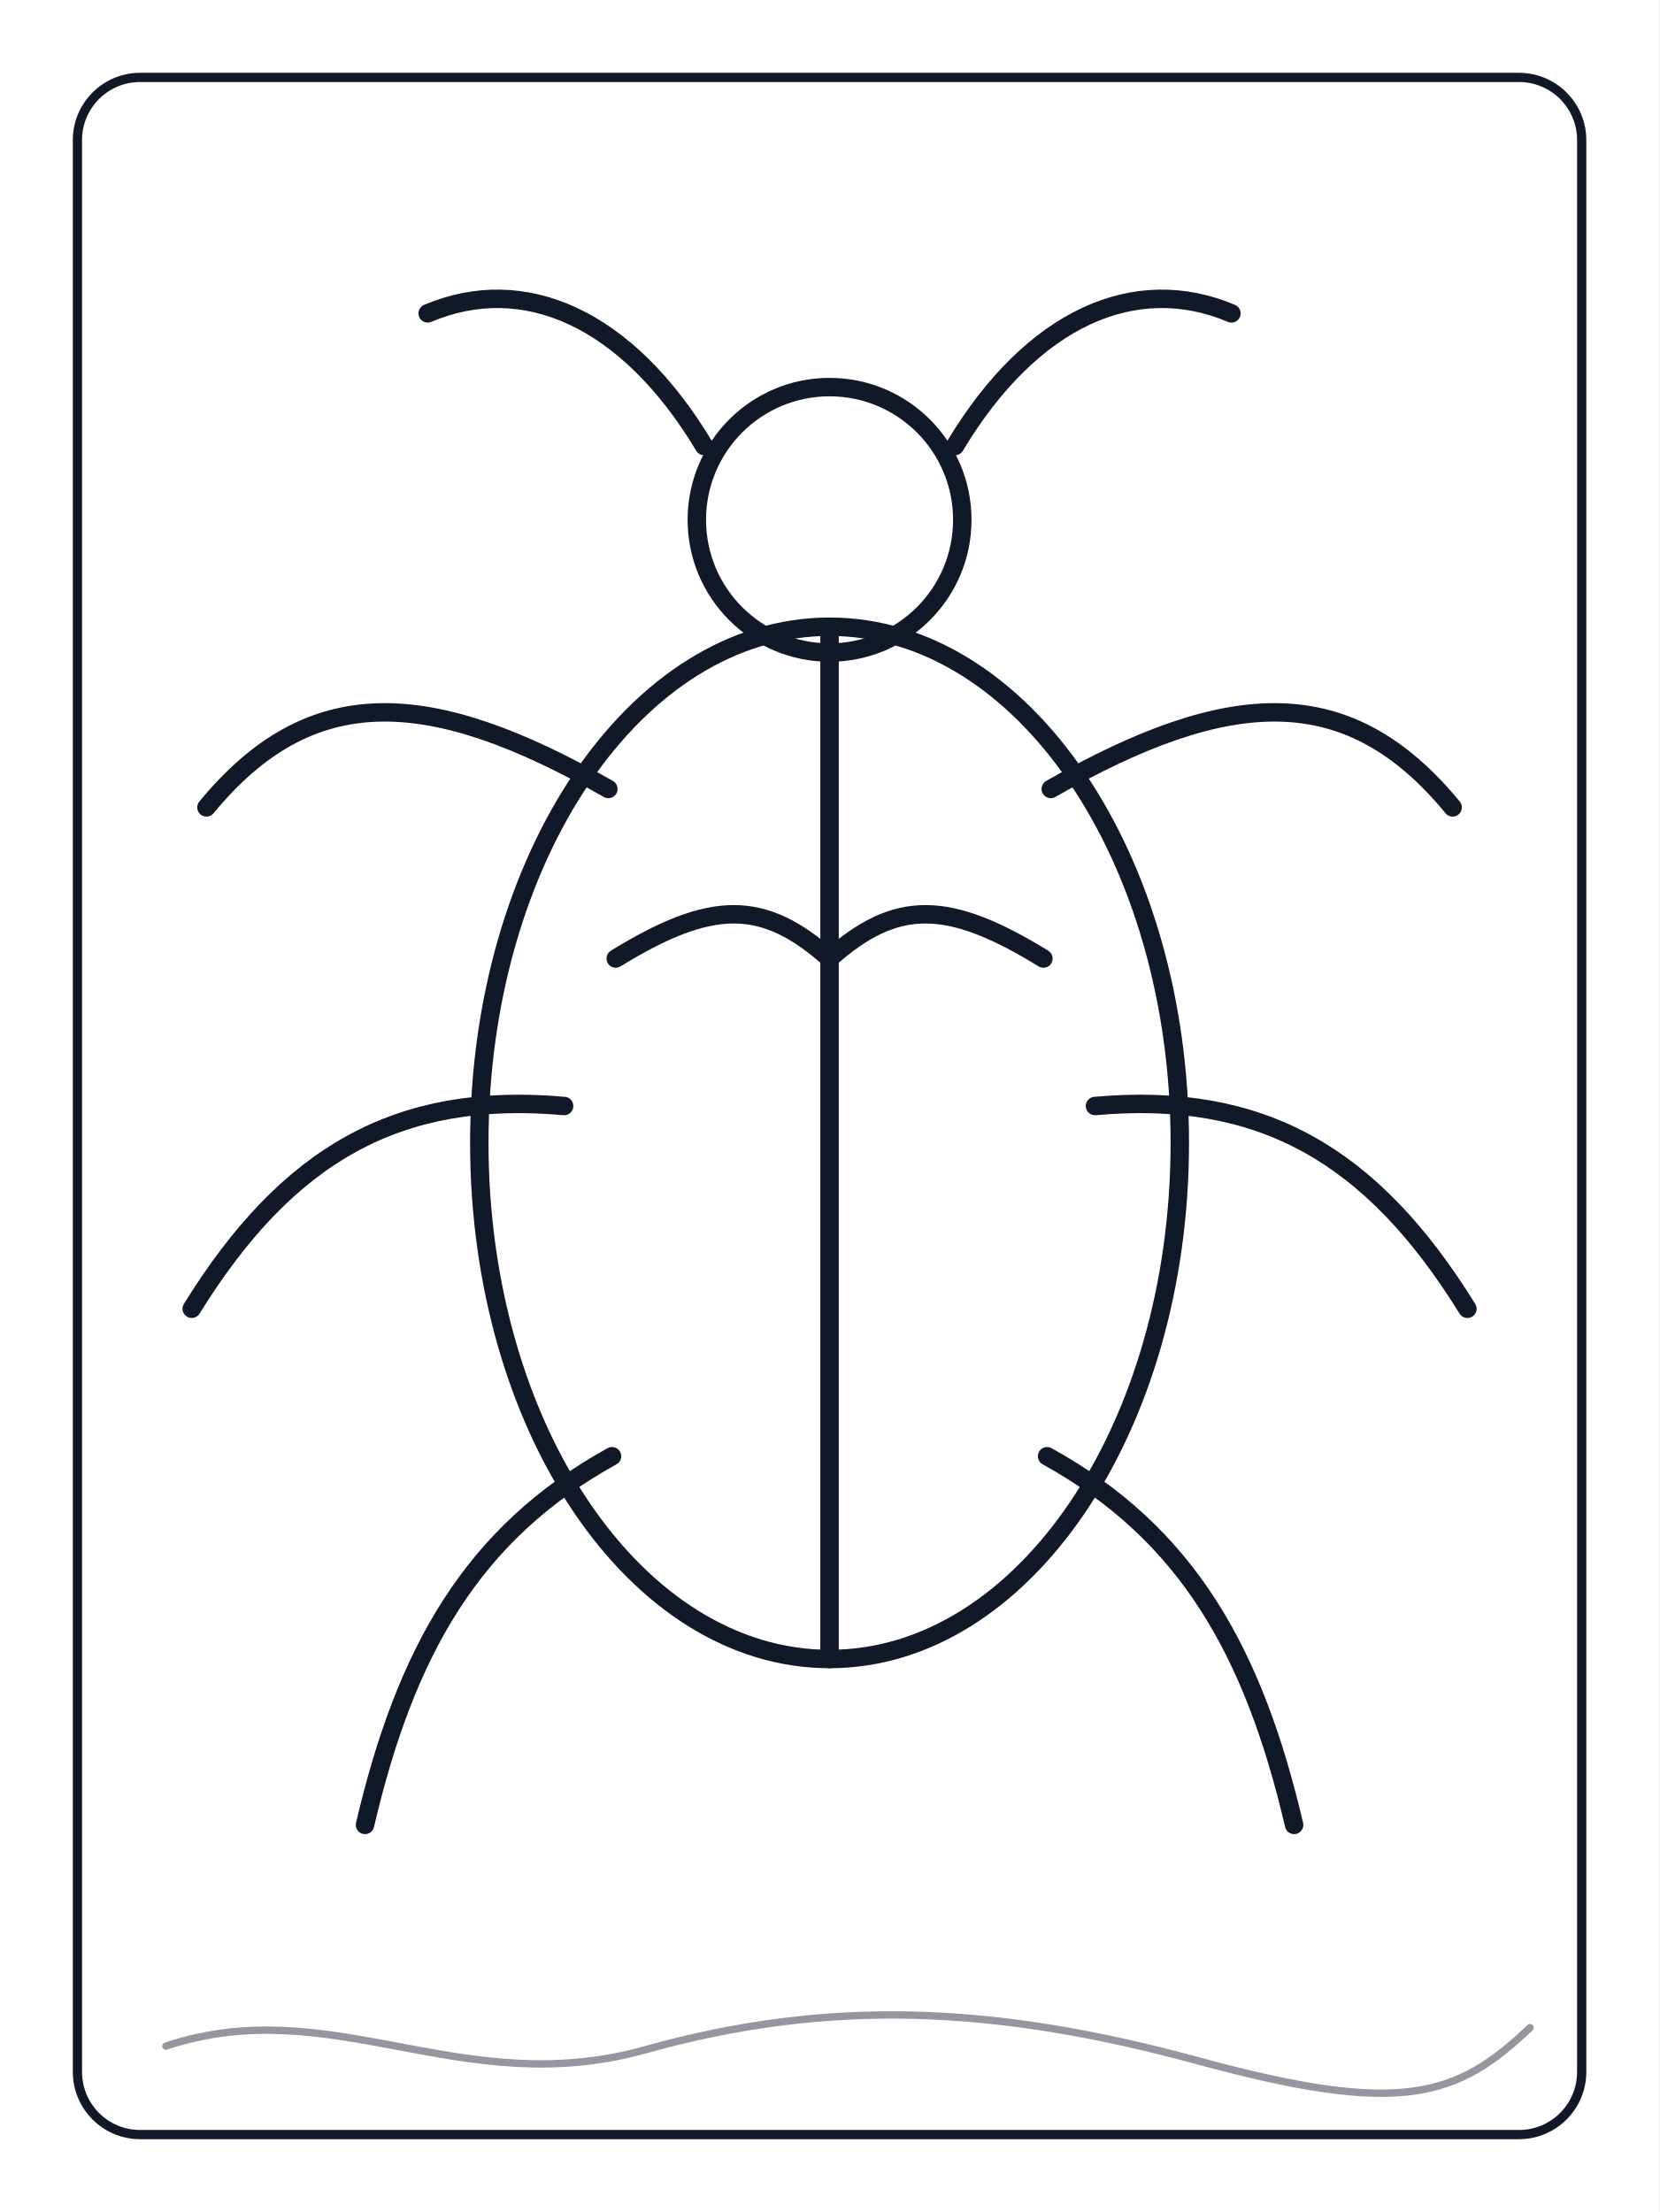
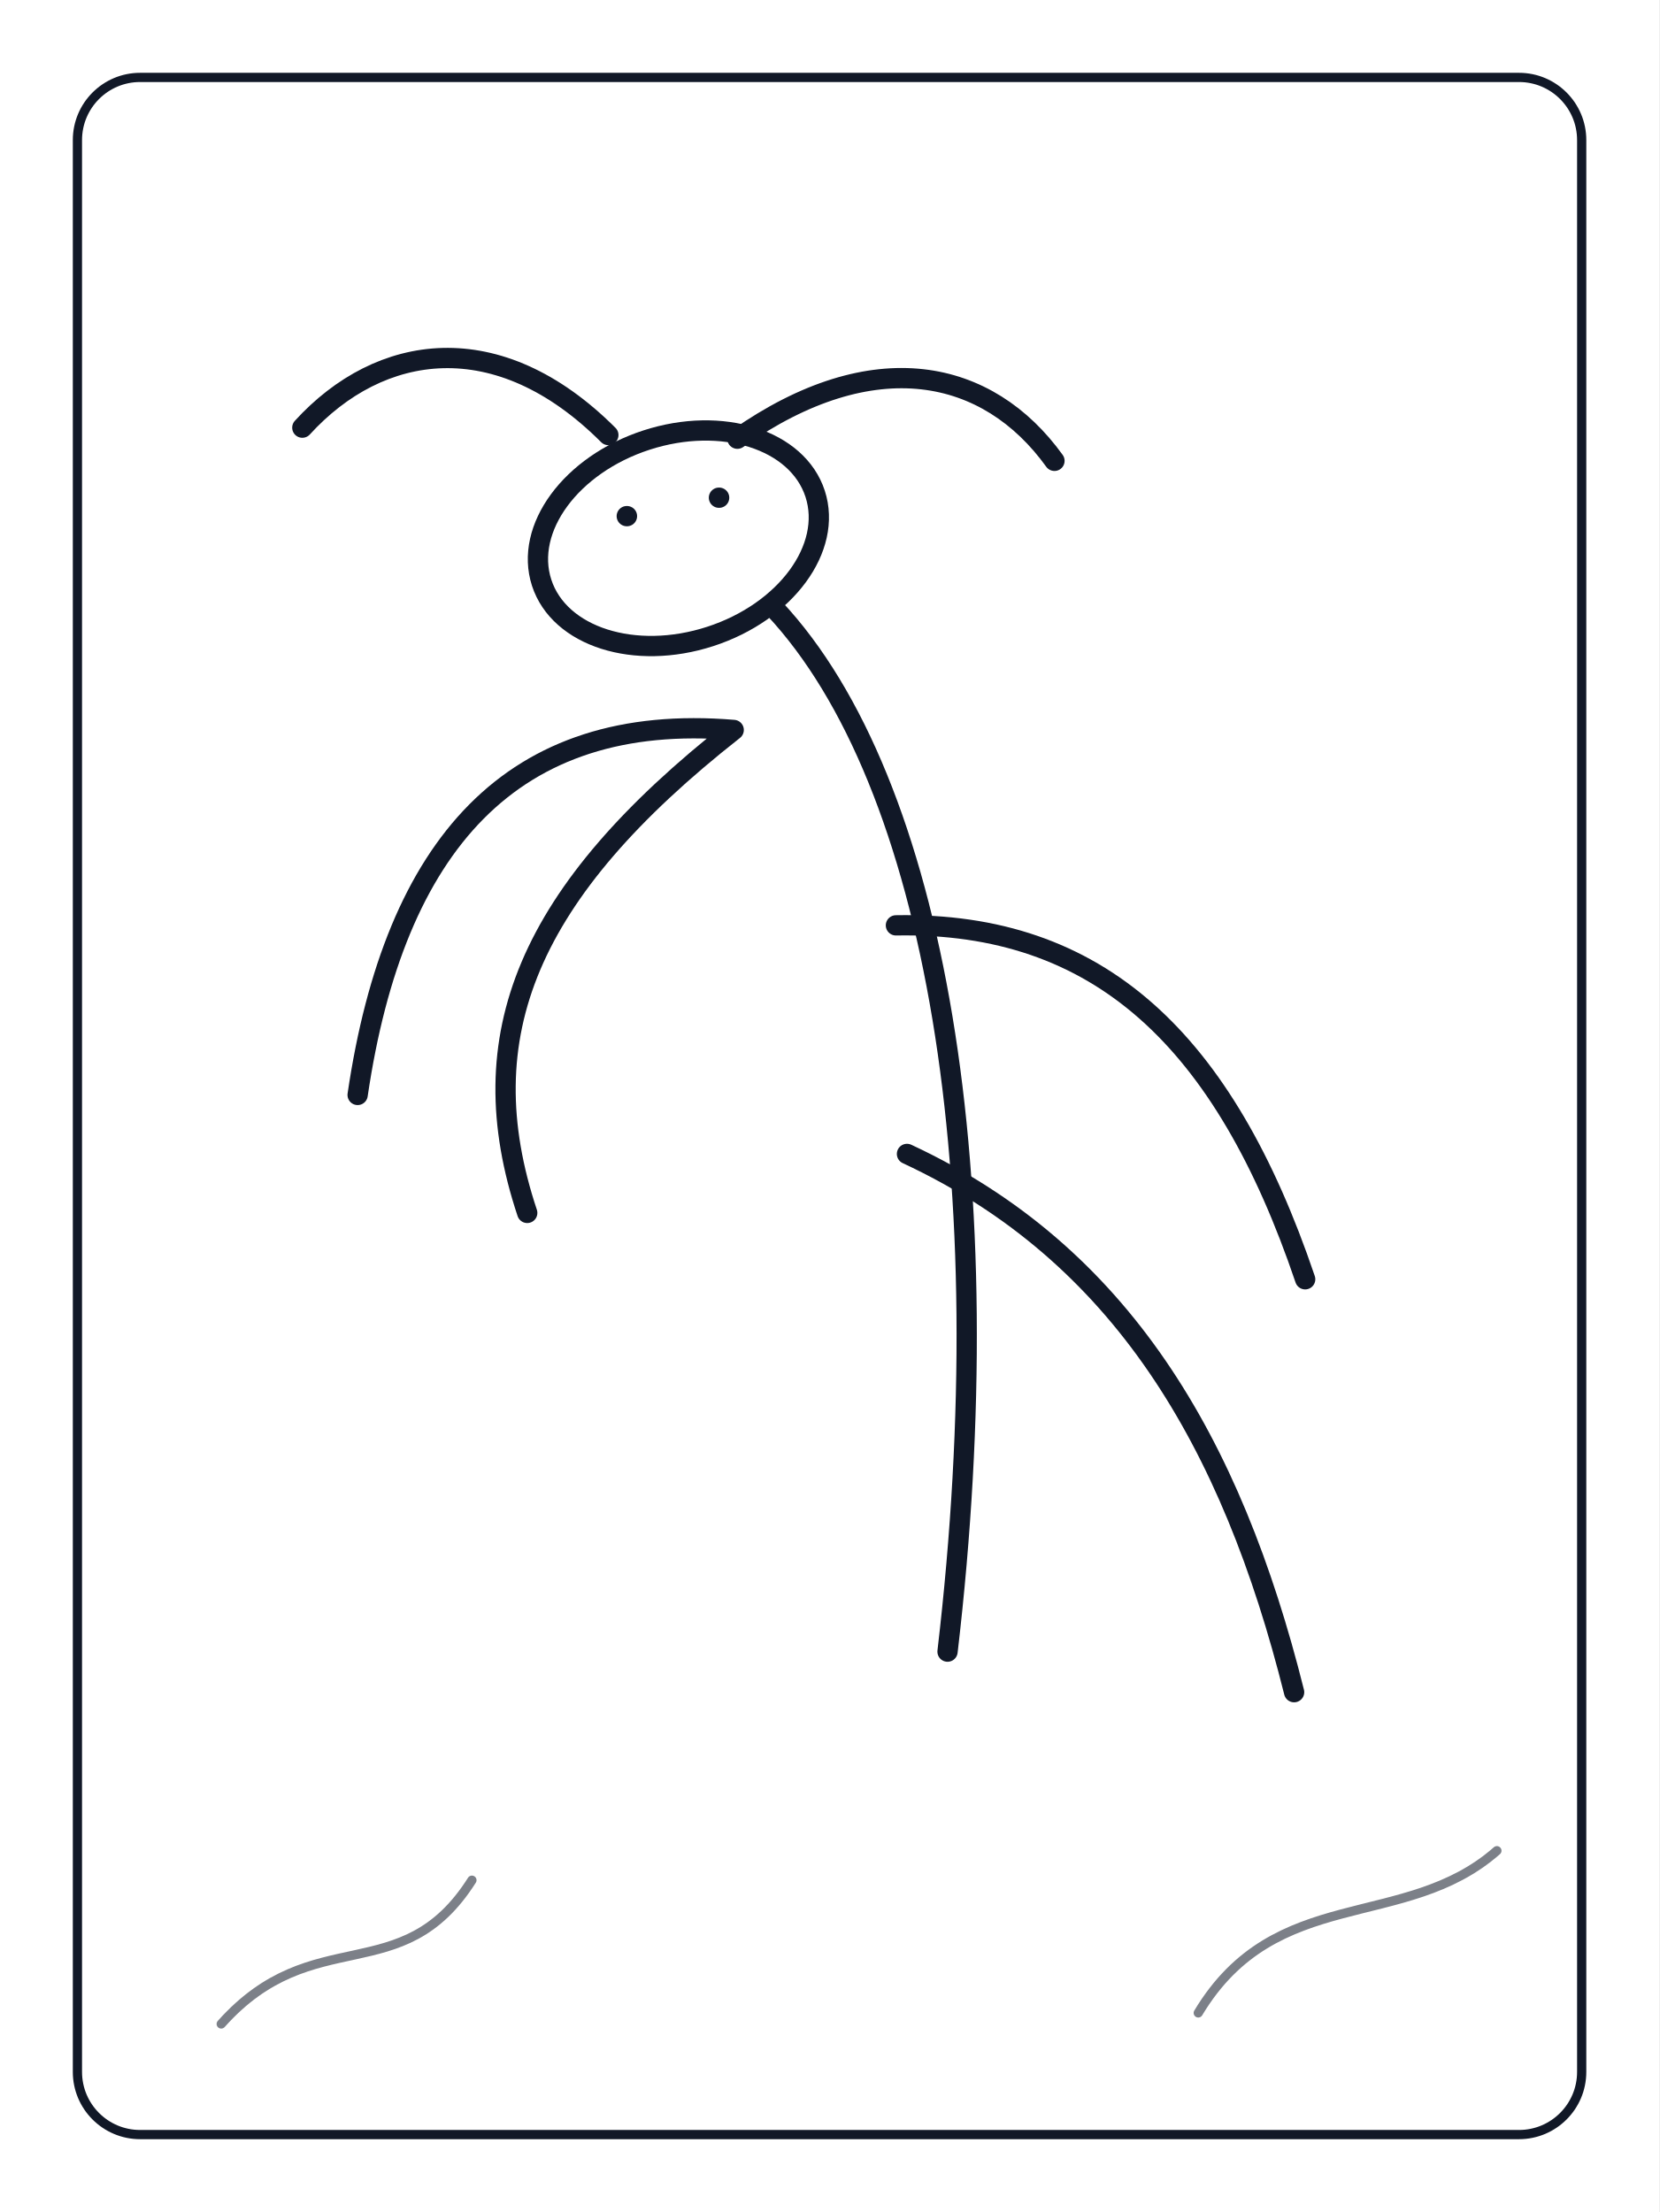
<svg xmlns="http://www.w3.org/2000/svg" viewBox="0 0 900 1200" role="img" aria-labelledby="title desc">
  <rect width="900" height="1200" fill="#fff" />
-   <g fill="none" stroke="#111827" stroke-width="10" stroke-linecap="round" stroke-linejoin="round">
+   <g fill="none" stroke="#111827" stroke-width="11" stroke-linecap="round" stroke-linejoin="round">
    <rect x="42" y="42" width="816" height="1116" rx="34" stroke-width="5" />
-     <ellipse cx="450" cy="620" rx="190" ry="280" />
-     <path d="M450 342 V900" />
-     <circle cx="450" cy="282" r="72" />
-     <path d="M330 428 C232 372 168 370 112 438 M570 428 C668 372 732 370 788 438" />
-     <path d="M306 600 C216 592 156 626 104 710 M594 600 C684 592 744 626 796 710" />
-     <path d="M332 790 C256 832 220 896 198 990 M568 790 C644 832 680 896 702 990" />
-     <path d="M382 242 C340 172 284 148 232 170 M518 242 C560 172 616 148 668 170" />
-     <path d="M334 520 C386 488 414 488 450 520 C486 488 514 488 566 520" />
+     <path d="M420 330 C508 424 544 640 514 896" />
+     <ellipse cx="368" cy="292" rx="78" ry="56" transform="rotate(-18 368 292)" />
+     <path d="M398 396 C278 386 214 458 194 594 M398 396 C286 484 254 562 286 658" />
+     <path d="M486 502 C596 500 664 564 708 694 M492 626 C608 680 668 782 702 918" />
+     <path d="M340 280 h.1 M390 270 h.1" />
+     <path d="M330 236 C270 176 206 186 164 232 M400 238 C474 186 536 200 572 250" />
  </g>
-   <g fill="none" stroke="#111827" stroke-width="4" stroke-linecap="round" opacity=".45">
-     <path d="M90 1110 C180 1080 250 1140 350 1112 S540 1088 650 1118 S790 1138 830 1100" />
+   <g fill="none" stroke="#111827" stroke-width="5" stroke-linecap="round" stroke-linejoin="round" opacity=".55">
+     <path d="M120 1098 C170 1042 218 1080 256 1020 M650 1092 C692 1022 762 1048 812 1004" />
  </g>
</svg>
